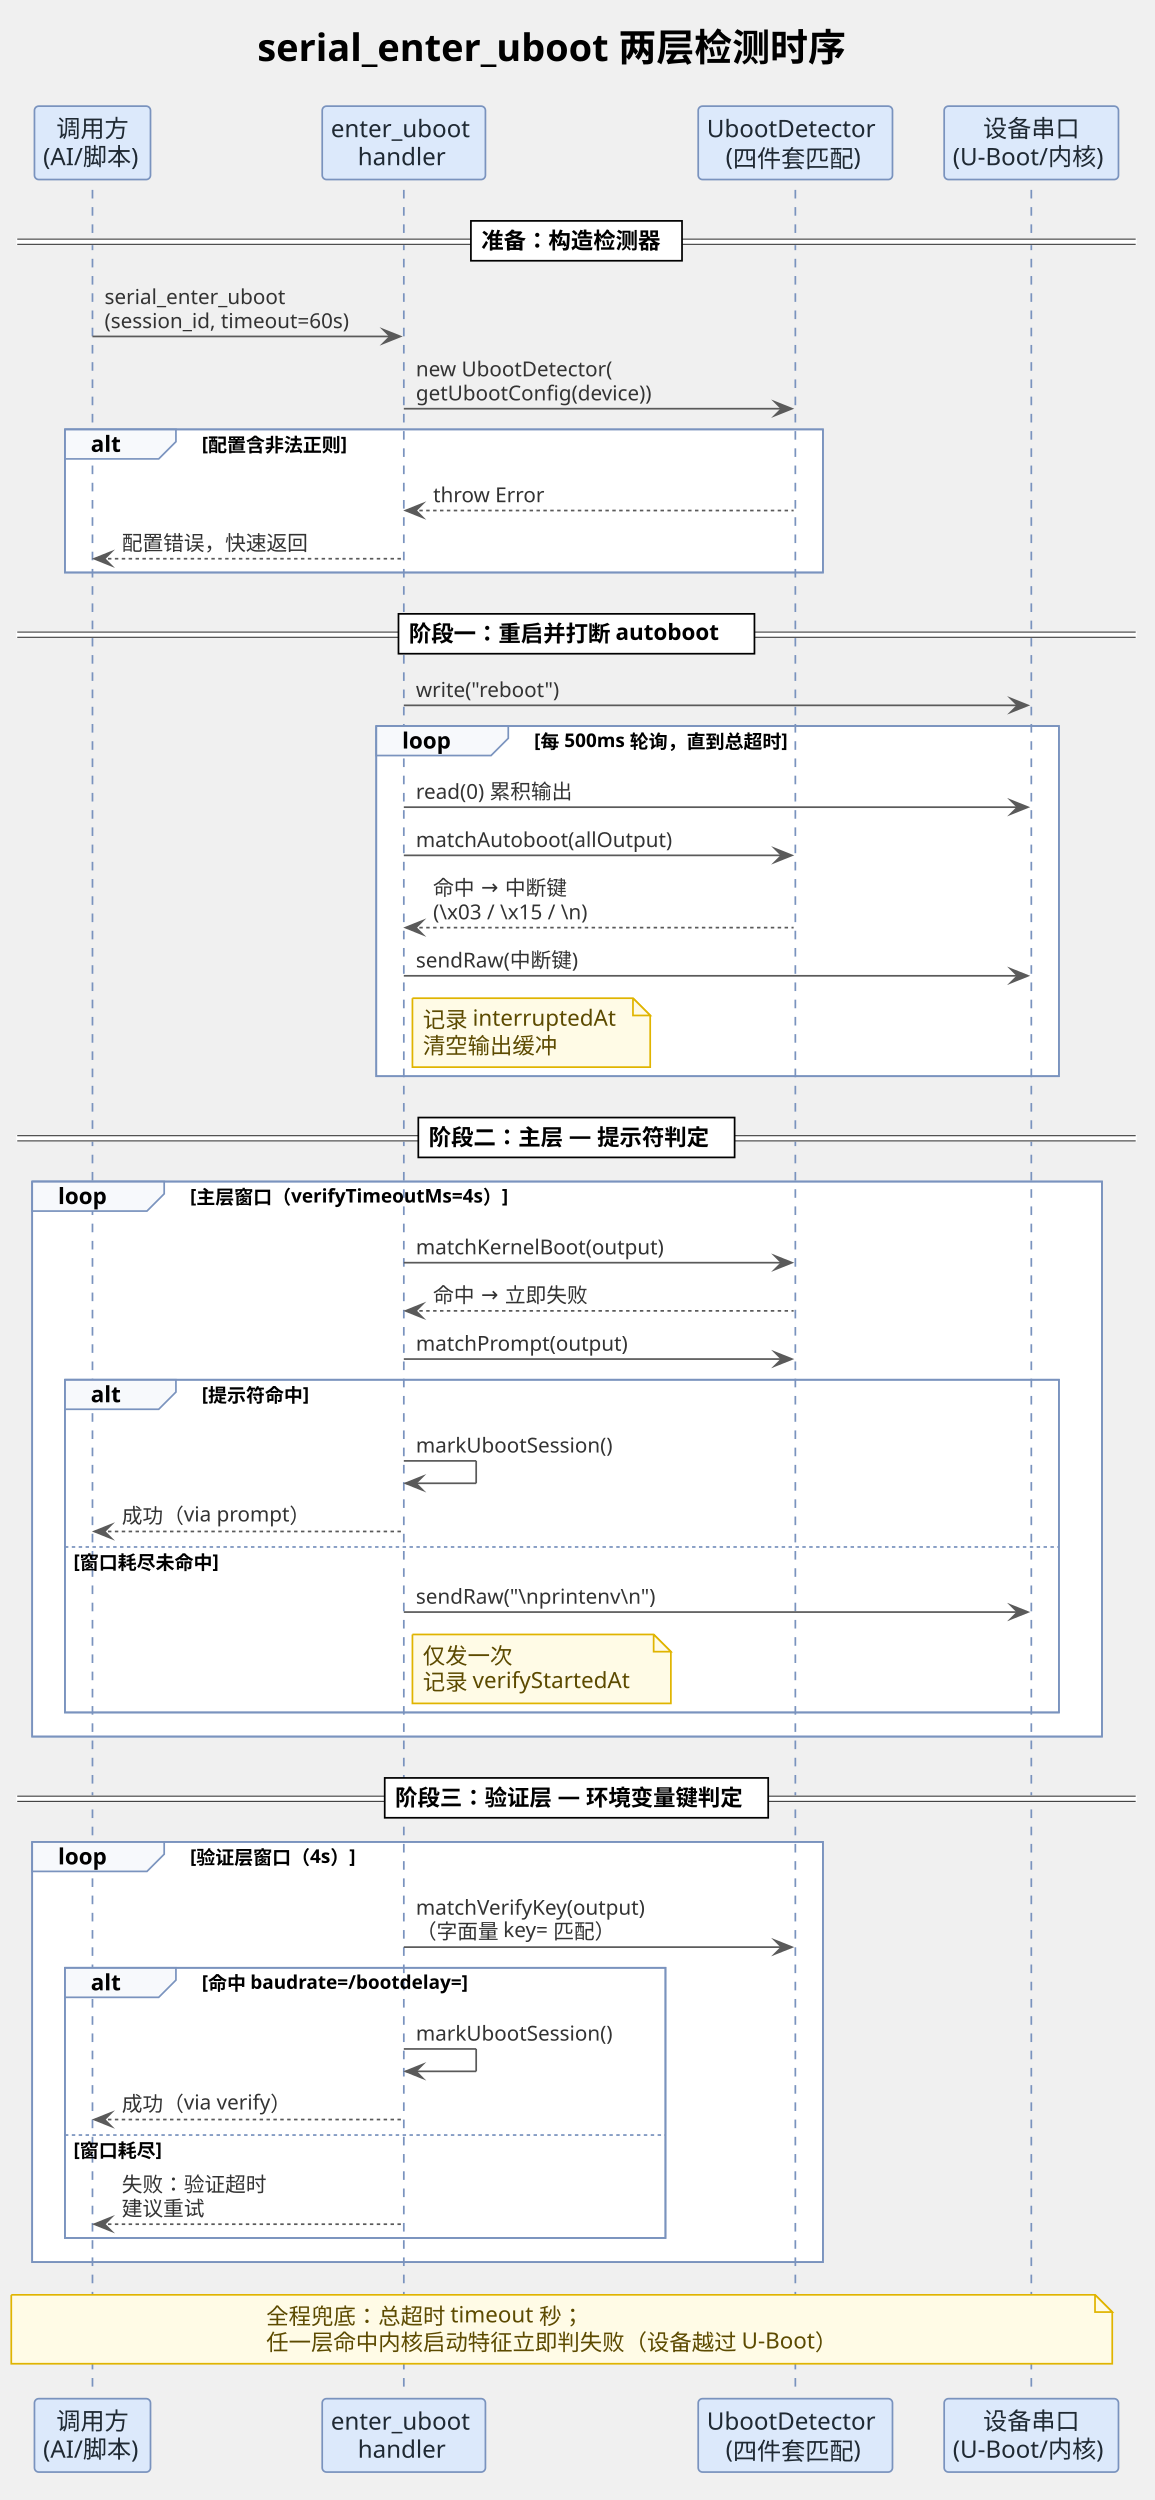
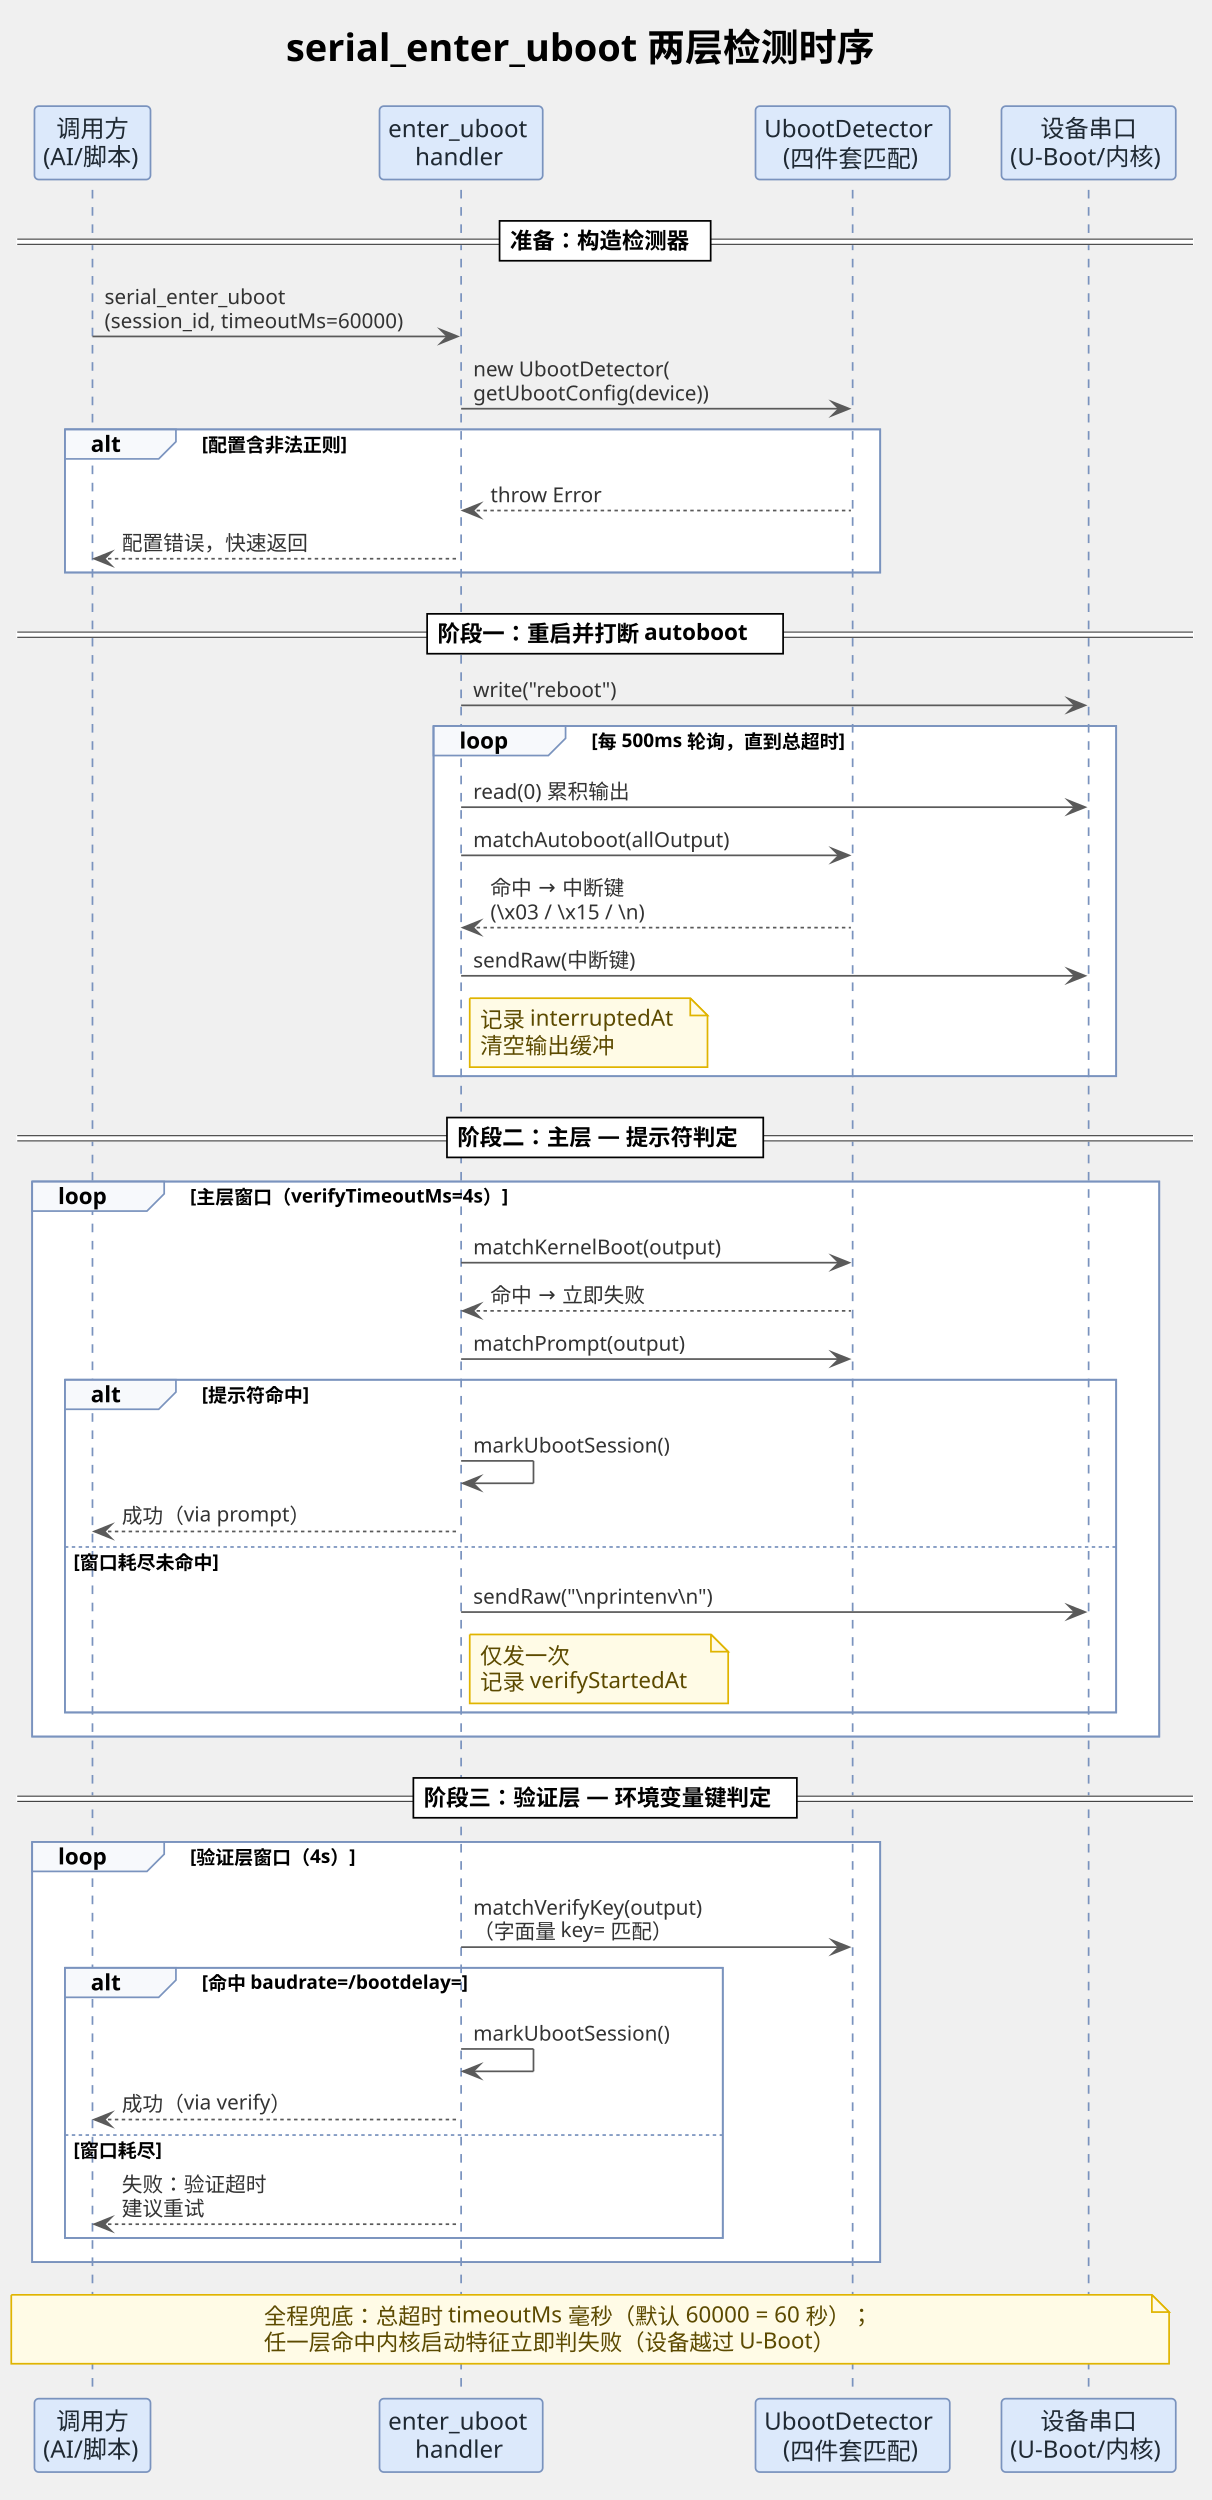
- <svg xmlns="http://www.w3.org/2000/svg" version="1.1" data-diagram-type="SEQUENCE" style="width:670px;height:1451px;background:#FFFFFF;" width="670px" height="1451px" viewBox="0 0 670 1451" zoomAndPan="magnify" preserveAspectRatio="none" contentStyleType="text/css">
+ <svg xmlns="http://www.w3.org/2000/svg" version="1.1" data-diagram-type="SEQUENCE" style="width:703px;height:1451px;background:#FFFFFF;" width="703px" height="1451px" viewBox="0 0 703 1451" zoomAndPan="magnify" preserveAspectRatio="none" contentStyleType="text/css">
  <defs />
  <g font-family="sans-serif" lengthAdjust="spacing">
    <g class="title" data-source-line="18">
-       <text x="149.342" y="35.421" fill="#000" font-size="22" textLength="369.478" font-weight="700" font-family="'Segoe UI'">serial_enter_uboot 两层检测时序</text>
+       <text x="165.971" y="35.421" fill="#000" font-size="22" textLength="369.478" font-weight="700" font-family="'Segoe UI'">serial_enter_uboot 两层检测时序</text>
    </g>
-     <rect x="37.673" y="249.211" width="439.945" height="83.07" fill="#FFF" style="stroke:#FFF;stroke-width:1;" />
-     <rect x="37.673" y="249.211" width="439.945" height="83.07" fill="none" style="stroke:#7A93BE;stroke-width:1;" />
-     <rect x="218.376" y="421.383" width="396.203" height="203.242" fill="#FFF" style="stroke:#FFF;stroke-width:1;" />
-     <rect x="218.376" y="421.383" width="396.203" height="203.242" fill="none" style="stroke:#7A93BE;stroke-width:1;" />
-     <rect x="18.673" y="685.758" width="620.906" height="322.148" fill="#FFF" style="stroke:#FFF;stroke-width:1;" />
-     <rect x="18.673" y="685.758" width="620.906" height="322.148" fill="none" style="stroke:#7A93BE;stroke-width:1;" />
-     <rect x="37.673" y="800.797" width="576.906" height="193.109" fill="#FFF" style="stroke:#FFF;stroke-width:1;" />
-     <rect x="37.673" y="800.797" width="576.906" height="193.109" fill="none" style="stroke:#7A93BE;stroke-width:1;" />
-     <rect x="18.673" y="1069.039" width="458.945" height="243.883" fill="#FFF" style="stroke:#FFF;stroke-width:1;" />
-     <rect x="18.673" y="1069.039" width="458.945" height="243.883" fill="none" style="stroke:#7A93BE;stroke-width:1;" />
-     <rect x="37.673" y="1142.109" width="348.566" height="156.813" fill="#FFF" style="stroke:#FFF;stroke-width:1;" />
-     <rect x="37.673" y="1142.109" width="348.566" height="156.813" fill="none" style="stroke:#7A93BE;stroke-width:1;" />
+     <rect x="37.673" y="249.211" width="473.203" height="83.07" fill="#FFF" style="stroke:#FFF;stroke-width:1;" />
+     <rect x="37.673" y="249.211" width="473.203" height="83.07" fill="none" style="stroke:#7A93BE;stroke-width:1;" />
+     <rect x="251.634" y="421.383" width="396.203" height="203.242" fill="#FFF" style="stroke:#FFF;stroke-width:1;" />
+     <rect x="251.634" y="421.383" width="396.203" height="203.242" fill="none" style="stroke:#7A93BE;stroke-width:1;" />
+     <rect x="18.673" y="685.758" width="654.164" height="322.148" fill="#FFF" style="stroke:#FFF;stroke-width:1;" />
+     <rect x="18.673" y="685.758" width="654.164" height="322.148" fill="none" style="stroke:#7A93BE;stroke-width:1;" />
+     <rect x="37.673" y="800.797" width="610.164" height="193.109" fill="#FFF" style="stroke:#FFF;stroke-width:1;" />
+     <rect x="37.673" y="800.797" width="610.164" height="193.109" fill="none" style="stroke:#7A93BE;stroke-width:1;" />
+     <rect x="18.673" y="1069.039" width="492.203" height="243.883" fill="#FFF" style="stroke:#FFF;stroke-width:1;" />
+     <rect x="18.673" y="1069.039" width="492.203" height="243.883" fill="none" style="stroke:#7A93BE;stroke-width:1;" />
+     <rect x="37.673" y="1142.109" width="381.824" height="156.813" fill="#FFF" style="stroke:#FFF;stroke-width:1;" />
+     <rect x="37.673" y="1142.109" width="381.824" height="156.813" fill="none" style="stroke:#7A93BE;stroke-width:1;" />
    <g>
      <rect x="50.173" y="110.203" width="8" height="1276.984" fill="#000" fill-opacity="0" />
      <line x1="53.673" y1="110.203" x2="53.673" y2="1387.188" style="stroke:#7A93BE;stroke-width:1;stroke-dasharray:5,5;" />
    </g>
    <g>
-       <rect x="230.876" y="110.203" width="8" height="1276.984" fill="#000" fill-opacity="0" />
-       <line x1="234.376" y1="110.203" x2="234.376" y2="1387.188" style="stroke:#7A93BE;stroke-width:1;stroke-dasharray:5,5;" />
+       <rect x="264.134" y="110.203" width="8" height="1276.984" fill="#000" fill-opacity="0" />
+       <line x1="267.634" y1="110.203" x2="267.634" y2="1387.188" style="stroke:#7A93BE;stroke-width:1;stroke-dasharray:5,5;" />
    </g>
    <g>
-       <rect x="458.119" y="110.203" width="8" height="1276.984" fill="#000" fill-opacity="0" />
-       <line x1="461.619" y1="110.203" x2="461.619" y2="1387.188" style="stroke:#7A93BE;stroke-width:1;stroke-dasharray:5,5;" />
+       <rect x="491.376" y="110.203" width="8" height="1276.984" fill="#000" fill-opacity="0" />
+       <line x1="494.876" y1="110.203" x2="494.876" y2="1387.188" style="stroke:#7A93BE;stroke-width:1;stroke-dasharray:5,5;" />
    </g>
    <g>
-       <rect x="595.079" y="110.203" width="8" height="1276.984" fill="#000" fill-opacity="0" />
-       <line x1="598.579" y1="110.203" x2="598.579" y2="1387.188" style="stroke:#7A93BE;stroke-width:1;stroke-dasharray:5,5;" />
+       <rect x="628.337" y="110.203" width="8" height="1276.984" fill="#000" fill-opacity="0" />
+       <line x1="631.837" y1="110.203" x2="631.837" y2="1387.188" style="stroke:#7A93BE;stroke-width:1;stroke-dasharray:5,5;" />
    </g>
    <rect x="20" y="61.609" width="67.347" height="42.594" fill="#DCE9FB" style="stroke:#7A93BE;stroke-width:1;" rx="2.5" ry="2.5" />
    <text x="32.673" y="79.604" fill="#1F2933" font-size="14" textLength="42" font-family="'Segoe UI'">调用方</text>
    <text x="25" y="95.901" fill="#1F2933" font-size="14" textLength="57.347" font-family="'Segoe UI'">(AI/脚本)</text>
-     <rect x="187.014" y="61.609" width="94.725" height="42.594" fill="#DCE9FB" style="stroke:#7A93BE;stroke-width:1;" rx="2.5" ry="2.5" />
-     <text x="192.014" y="79.604" fill="#1F2933" font-size="14" textLength="84.725" font-family="'Segoe UI'">enter_uboot</text>
-     <text x="207.641" y="95.901" fill="#1F2933" font-size="14" textLength="53.471" font-family="'Segoe UI'">handler</text>
-     <rect x="405.24" y="61.609" width="112.758" height="42.594" fill="#DCE9FB" style="stroke:#7A93BE;stroke-width:1;" rx="2.5" ry="2.5" />
-     <text x="410.24" y="79.604" fill="#1F2933" font-size="14" textLength="102.758" font-family="'Segoe UI'">UbootDetector</text>
-     <text x="421.157" y="95.901" fill="#1F2933" font-size="14" textLength="80.924" font-family="'Segoe UI'">(四件套匹配)</text>
-     <rect x="547.997" y="61.609" width="101.164" height="42.594" fill="#DCE9FB" style="stroke:#7A93BE;stroke-width:1;" rx="2.5" ry="2.5" />
-     <text x="570.58" y="79.604" fill="#1F2933" font-size="14" textLength="56" font-family="'Segoe UI'">设备串口</text>
-     <text x="552.997" y="95.901" fill="#1F2933" font-size="14" textLength="91.164" font-family="'Segoe UI'">(U-Boot/内核)</text>
+     <rect x="220.272" y="61.609" width="94.725" height="42.594" fill="#DCE9FB" style="stroke:#7A93BE;stroke-width:1;" rx="2.5" ry="2.5" />
+     <text x="225.272" y="79.604" fill="#1F2933" font-size="14" textLength="84.725" font-family="'Segoe UI'">enter_uboot</text>
+     <text x="240.899" y="95.901" fill="#1F2933" font-size="14" textLength="53.471" font-family="'Segoe UI'">handler</text>
+     <rect x="438.497" y="61.609" width="112.758" height="42.594" fill="#DCE9FB" style="stroke:#7A93BE;stroke-width:1;" rx="2.5" ry="2.5" />
+     <text x="443.497" y="79.604" fill="#1F2933" font-size="14" textLength="102.758" font-family="'Segoe UI'">UbootDetector</text>
+     <text x="454.415" y="95.901" fill="#1F2933" font-size="14" textLength="80.924" font-family="'Segoe UI'">(四件套匹配)</text>
+     <rect x="581.255" y="61.609" width="101.164" height="42.594" fill="#DCE9FB" style="stroke:#7A93BE;stroke-width:1;" rx="2.5" ry="2.5" />
+     <text x="603.837" y="79.604" fill="#1F2933" font-size="14" textLength="56" font-family="'Segoe UI'">设备串口</text>
+     <text x="586.255" y="95.901" fill="#1F2933" font-size="14" textLength="91.164" font-family="'Segoe UI'">(U-Boot/内核)</text>
    <rect x="20" y="1392.188" width="67.347" height="42.594" fill="#DCE9FB" style="stroke:#7A93BE;stroke-width:1;" rx="2.5" ry="2.5" />
    <text x="32.673" y="1410.183" fill="#1F2933" font-size="14" textLength="42" font-family="'Segoe UI'">调用方</text>
    <text x="25" y="1426.479" fill="#1F2933" font-size="14" textLength="57.347" font-family="'Segoe UI'">(AI/脚本)</text>
-     <rect x="187.014" y="1392.188" width="94.725" height="42.594" fill="#DCE9FB" style="stroke:#7A93BE;stroke-width:1;" rx="2.5" ry="2.5" />
-     <text x="192.014" y="1410.183" fill="#1F2933" font-size="14" textLength="84.725" font-family="'Segoe UI'">enter_uboot</text>
-     <text x="207.641" y="1426.479" fill="#1F2933" font-size="14" textLength="53.471" font-family="'Segoe UI'">handler</text>
-     <rect x="405.24" y="1392.188" width="112.758" height="42.594" fill="#DCE9FB" style="stroke:#7A93BE;stroke-width:1;" rx="2.5" ry="2.5" />
-     <text x="410.24" y="1410.183" fill="#1F2933" font-size="14" textLength="102.758" font-family="'Segoe UI'">UbootDetector</text>
-     <text x="421.157" y="1426.479" fill="#1F2933" font-size="14" textLength="80.924" font-family="'Segoe UI'">(四件套匹配)</text>
-     <rect x="547.997" y="1392.188" width="101.164" height="42.594" fill="#DCE9FB" style="stroke:#7A93BE;stroke-width:1;" rx="2.5" ry="2.5" />
-     <text x="570.58" y="1410.183" fill="#1F2933" font-size="14" textLength="56" font-family="'Segoe UI'">设备串口</text>
-     <text x="552.997" y="1426.479" fill="#1F2933" font-size="14" textLength="91.164" font-family="'Segoe UI'">(U-Boot/内核)</text>
-     <rect x="10" y="138.77" width="649.161" height="3" fill="#FFF" style="stroke:#FFF;stroke-width:1;" />
-     <line x1="10" y1="138.77" x2="659.161" y2="138.77" style="stroke:#000;stroke-width:0.5;" />
-     <line x1="10" y1="141.77" x2="659.161" y2="141.77" style="stroke:#000;stroke-width:0.5;" />
-     <rect x="273.318" y="128.203" width="122.526" height="23.133" fill="#FFF" style="stroke:#000;stroke-width:1;" />
-     <text x="279.318" y="144.27" fill="#000" font-size="13" textLength="104" font-weight="700" font-family="'Segoe UI'">准备：构造检测器</text>
-     <polygon points="222.376,191.273,232.376,195.273,222.376,199.273,226.376,195.273" fill="#5A5A5A" style="stroke:#5A5A5A;stroke-width:1;stroke-linejoin:miter;stroke-miterlimit:10;" />
-     <line x1="53.673" y1="195.273" x2="228.376" y2="195.273" style="stroke:#5A5A5A;stroke-width:1;" />
+     <rect x="220.272" y="1392.188" width="94.725" height="42.594" fill="#DCE9FB" style="stroke:#7A93BE;stroke-width:1;" rx="2.5" ry="2.5" />
+     <text x="225.272" y="1410.183" fill="#1F2933" font-size="14" textLength="84.725" font-family="'Segoe UI'">enter_uboot</text>
+     <text x="240.899" y="1426.479" fill="#1F2933" font-size="14" textLength="53.471" font-family="'Segoe UI'">handler</text>
+     <rect x="438.497" y="1392.188" width="112.758" height="42.594" fill="#DCE9FB" style="stroke:#7A93BE;stroke-width:1;" rx="2.5" ry="2.5" />
+     <text x="443.497" y="1410.183" fill="#1F2933" font-size="14" textLength="102.758" font-family="'Segoe UI'">UbootDetector</text>
+     <text x="454.415" y="1426.479" fill="#1F2933" font-size="14" textLength="80.924" font-family="'Segoe UI'">(四件套匹配)</text>
+     <rect x="581.255" y="1392.188" width="101.164" height="42.594" fill="#DCE9FB" style="stroke:#7A93BE;stroke-width:1;" rx="2.5" ry="2.5" />
+     <text x="603.837" y="1410.183" fill="#1F2933" font-size="14" textLength="56" font-family="'Segoe UI'">设备串口</text>
+     <text x="586.255" y="1426.479" fill="#1F2933" font-size="14" textLength="91.164" font-family="'Segoe UI'">(U-Boot/内核)</text>
+     <rect x="10" y="138.77" width="682.419" height="3" fill="#FFF" style="stroke:#FFF;stroke-width:1;" />
+     <line x1="10" y1="138.77" x2="692.419" y2="138.77" style="stroke:#000;stroke-width:0.5;" />
+     <line x1="10" y1="141.77" x2="692.419" y2="141.77" style="stroke:#000;stroke-width:0.5;" />
+     <rect x="289.947" y="128.203" width="122.526" height="23.133" fill="#FFF" style="stroke:#000;stroke-width:1;" />
+     <text x="295.947" y="144.27" fill="#000" font-size="13" textLength="104" font-weight="700" font-family="'Segoe UI'">准备：构造检测器</text>
+     <polygon points="255.634,191.273,265.634,195.273,255.634,199.273,259.634,195.273" fill="#5A5A5A" style="stroke:#5A5A5A;stroke-width:1;stroke-linejoin:miter;stroke-miterlimit:10;" />
+     <line x1="53.673" y1="195.273" x2="261.634" y2="195.273" style="stroke:#5A5A5A;stroke-width:1;" />
    <text x="60.673" y="176.475" fill="#333" font-size="12" textLength="111.211" font-family="'Segoe UI'">serial_enter_uboot</text>
-     <text x="60.673" y="190.443" fill="#333" font-size="12" textLength="156.703" font-family="'Segoe UI'">(session_id, timeout=60s)</text>
-     <polygon points="449.619,233.211,459.619,237.211,449.619,241.211,453.619,237.211" fill="#5A5A5A" style="stroke:#5A5A5A;stroke-width:1;stroke-linejoin:miter;stroke-miterlimit:10;" />
-     <line x1="234.376" y1="237.211" x2="455.619" y2="237.211" style="stroke:#5A5A5A;stroke-width:1;" />
-     <text x="241.376" y="218.412" fill="#333" font-size="12" textLength="121.377" font-family="'Segoe UI'">new UbootDetector(</text>
-     <text x="241.376" y="232.381" fill="#333" font-size="12" textLength="147.457" font-family="'Segoe UI'">getUbootConfig(device))</text>
+     <text x="60.673" y="190.443" fill="#333" font-size="12" textLength="189.961" font-family="'Segoe UI'">(session_id, timeoutMs=60000)</text>
+     <polygon points="482.876,233.211,492.876,237.211,482.876,241.211,486.876,237.211" fill="#5A5A5A" style="stroke:#5A5A5A;stroke-width:1;stroke-linejoin:miter;stroke-miterlimit:10;" />
+     <line x1="267.634" y1="237.211" x2="488.876" y2="237.211" style="stroke:#5A5A5A;stroke-width:1;" />
+     <text x="274.634" y="218.412" fill="#333" font-size="12" textLength="121.377" font-family="'Segoe UI'">new UbootDetector(</text>
+     <text x="274.634" y="232.381" fill="#333" font-size="12" textLength="147.457" font-family="'Segoe UI'">getUbootConfig(device))</text>
    <path d="M37.673,249.211 L102.116,249.211 L102.116,256.344 L92.116,266.344 L37.673,266.344 L37.673,249.211" style="stroke:#7A93BE;stroke-width:1;" fill="#F7F9FC" />
-     <rect x="37.673" y="249.211" width="439.945" height="83.07" fill="none" style="stroke:#7A93BE;stroke-width:1;" />
+     <rect x="37.673" y="249.211" width="473.203" height="83.07" fill="none" style="stroke:#7A93BE;stroke-width:1;" />
    <text x="52.673" y="262.278" fill="#000" font-size="13" textLength="19.443" font-weight="700" font-family="'Segoe UI'">alt</text>
    <text x="117.116" y="261.421" fill="#000" font-size="11" textLength="87.054" font-weight="700" font-family="'Segoe UI'">[配置含非法正则]</text>
-     <polygon points="245.376,292.313,235.376,296.313,245.376,300.313,241.376,296.313" fill="#5A5A5A" style="stroke:#5A5A5A;stroke-width:1;stroke-linejoin:miter;stroke-miterlimit:10;" />
-     <line x1="239.376" y1="296.313" x2="460.619" y2="296.313" style="stroke:#5A5A5A;stroke-width:1;stroke-dasharray:2,2;" />
-     <text x="251.376" y="291.482" fill="#333" font-size="12" textLength="67.939" font-family="'Segoe UI'">throw Error</text>
+     <polygon points="278.634,292.313,268.634,296.313,278.634,300.313,274.634,296.313" fill="#5A5A5A" style="stroke:#5A5A5A;stroke-width:1;stroke-linejoin:miter;stroke-miterlimit:10;" />
+     <line x1="272.634" y1="296.313" x2="493.876" y2="296.313" style="stroke:#5A5A5A;stroke-width:1;stroke-dasharray:2,2;" />
+     <text x="284.634" y="291.482" fill="#333" font-size="12" textLength="67.939" font-family="'Segoe UI'">throw Error</text>
    <polygon points="64.673,320.281,54.673,324.281,64.673,328.281,60.673,324.281" fill="#5A5A5A" style="stroke:#5A5A5A;stroke-width:1;stroke-linejoin:miter;stroke-miterlimit:10;" />
-     <line x1="58.673" y1="324.281" x2="233.376" y2="324.281" style="stroke:#5A5A5A;stroke-width:1;stroke-dasharray:2,2;" />
+     <line x1="58.673" y1="324.281" x2="266.634" y2="324.281" style="stroke:#5A5A5A;stroke-width:1;stroke-dasharray:2,2;" />
    <text x="70.673" y="319.451" fill="#333" font-size="12" textLength="108.001" font-family="'Segoe UI'">配置错误，快速返回</text>
-     <rect x="10" y="366.848" width="649.161" height="3" fill="#FFF" style="stroke:#FFF;stroke-width:1;" />
-     <line x1="10" y1="366.848" x2="659.161" y2="366.848" style="stroke:#000;stroke-width:0.5;" />
-     <line x1="10" y1="369.848" x2="659.161" y2="369.848" style="stroke:#000;stroke-width:0.5;" />
-     <rect x="231.277" y="356.281" width="206.607" height="23.133" fill="#FFF" style="stroke:#000;stroke-width:1;" />
-     <text x="237.277" y="372.348" fill="#000" font-size="13" textLength="188.081" font-weight="700" font-family="'Segoe UI'">阶段一：重启并打断 autoboot</text>
-     <polygon points="586.579,405.383,596.579,409.383,586.579,413.383,590.579,409.383" fill="#5A5A5A" style="stroke:#5A5A5A;stroke-width:1;stroke-linejoin:miter;stroke-miterlimit:10;" />
-     <line x1="234.376" y1="409.383" x2="592.579" y2="409.383" style="stroke:#5A5A5A;stroke-width:1;" />
-     <text x="241.376" y="404.553" fill="#333" font-size="12" textLength="89.895" font-family="'Segoe UI'">write("reboot")</text>
-     <path d="M218.376,421.383 L295,421.383 L295,428.516 L285,438.516 L218.376,438.516 L218.376,421.383" style="stroke:#7A93BE;stroke-width:1;" fill="#F7F9FC" />
-     <rect x="218.376" y="421.383" width="396.203" height="203.242" fill="none" style="stroke:#7A93BE;stroke-width:1;" />
-     <text x="233.376" y="434.45" fill="#000" font-size="13" textLength="31.624" font-weight="700" font-family="'Segoe UI'">loop</text>
-     <text x="310" y="433.593" fill="#000" font-size="11" textLength="157.684" font-weight="700" font-family="'Segoe UI'">[每 500ms 轮询，直到总超时]</text>
-     <polygon points="586.579,464.484,596.579,468.484,586.579,472.484,590.579,468.484" fill="#5A5A5A" style="stroke:#5A5A5A;stroke-width:1;stroke-linejoin:miter;stroke-miterlimit:10;" />
-     <line x1="234.376" y1="468.484" x2="592.579" y2="468.484" style="stroke:#5A5A5A;stroke-width:1;" />
-     <text x="241.376" y="463.654" fill="#333" font-size="12" textLength="96.1" font-family="'Segoe UI'">read(0) 累积输出</text>
-     <polygon points="449.619,492.453,459.619,496.453,449.619,500.453,453.619,496.453" fill="#5A5A5A" style="stroke:#5A5A5A;stroke-width:1;stroke-linejoin:miter;stroke-miterlimit:10;" />
-     <line x1="234.376" y1="496.453" x2="455.619" y2="496.453" style="stroke:#5A5A5A;stroke-width:1;" />
-     <text x="241.376" y="491.623" fill="#333" font-size="12" textLength="157.887" font-family="'Segoe UI'">matchAutoboot(allOutput)</text>
-     <polygon points="245.376,534.391,235.376,538.391,245.376,542.391,241.376,538.391" fill="#5A5A5A" style="stroke:#5A5A5A;stroke-width:1;stroke-linejoin:miter;stroke-miterlimit:10;" />
-     <line x1="239.376" y1="538.391" x2="460.619" y2="538.391" style="stroke:#5A5A5A;stroke-width:1;stroke-dasharray:2,2;" />
-     <text x="251.376" y="519.592" fill="#333" font-size="12" textLength="77.684" font-family="'Segoe UI'">命中 → 中断键</text>
-     <text x="251.376" y="533.561" fill="#333" font-size="12" textLength="97.184" font-family="'Segoe UI'">(\x03 / \x15 / \n)</text>
-     <polygon points="586.579,562.359,596.579,566.359,586.579,570.359,590.579,566.359" fill="#5A5A5A" style="stroke:#5A5A5A;stroke-width:1;stroke-linejoin:miter;stroke-miterlimit:10;" />
-     <line x1="234.376" y1="566.359" x2="592.579" y2="566.359" style="stroke:#5A5A5A;stroke-width:1;" />
-     <text x="241.376" y="561.529" fill="#333" font-size="12" textLength="99.727" font-family="'Segoe UI'">sendRaw(中断键)</text>
-     <path d="M239.376,579.359 L239.376,619.359 L377.376,619.359 L377.376,589.359 L367.376,579.359 L239.376,579.359" style="stroke:#E0B400;stroke-width:1;" fill="#FFFBE6" />
-     <path d="M367.376,579.359 L367.376,589.359 L377.376,589.359 L367.376,579.359" style="stroke:#E0B400;stroke-width:1;" fill="#FFFBE6" />
-     <text x="245.376" y="596.426" fill="#5C4A00" font-size="13" textLength="117.597" font-family="'Segoe UI'">记录 interruptedAt</text>
-     <text x="245.376" y="611.559" fill="#5C4A00" font-size="13" textLength="78" font-family="'Segoe UI'">清空输出缓冲</text>
-     <rect x="10" y="659.191" width="649.161" height="3" fill="#FFF" style="stroke:#FFF;stroke-width:1;" />
-     <line x1="10" y1="659.191" x2="659.161" y2="659.191" style="stroke:#000;stroke-width:0.5;" />
-     <line x1="10" y1="662.191" x2="659.161" y2="662.191" style="stroke:#000;stroke-width:0.5;" />
-     <rect x="242.792" y="648.625" width="183.578" height="23.133" fill="#FFF" style="stroke:#000;stroke-width:1;" />
-     <text x="248.792" y="664.692" fill="#000" font-size="13" textLength="165.052" font-weight="700" font-family="'Segoe UI'">阶段二：主层 — 提示符判定</text>
+     <rect x="10" y="366.848" width="682.419" height="3" fill="#FFF" style="stroke:#FFF;stroke-width:1;" />
+     <line x1="10" y1="366.848" x2="692.419" y2="366.848" style="stroke:#000;stroke-width:0.5;" />
+     <line x1="10" y1="369.848" x2="692.419" y2="369.848" style="stroke:#000;stroke-width:0.5;" />
+     <rect x="247.906" y="356.281" width="206.607" height="23.133" fill="#FFF" style="stroke:#000;stroke-width:1;" />
+     <text x="253.906" y="372.348" fill="#000" font-size="13" textLength="188.081" font-weight="700" font-family="'Segoe UI'">阶段一：重启并打断 autoboot</text>
+     <polygon points="619.837,405.383,629.837,409.383,619.837,413.383,623.837,409.383" fill="#5A5A5A" style="stroke:#5A5A5A;stroke-width:1;stroke-linejoin:miter;stroke-miterlimit:10;" />
+     <line x1="267.634" y1="409.383" x2="625.837" y2="409.383" style="stroke:#5A5A5A;stroke-width:1;" />
+     <text x="274.634" y="404.553" fill="#333" font-size="12" textLength="89.895" font-family="'Segoe UI'">write("reboot")</text>
+     <path d="M251.634,421.383 L328.258,421.383 L328.258,428.516 L318.258,438.516 L251.634,438.516 L251.634,421.383" style="stroke:#7A93BE;stroke-width:1;" fill="#F7F9FC" />
+     <rect x="251.634" y="421.383" width="396.203" height="203.242" fill="none" style="stroke:#7A93BE;stroke-width:1;" />
+     <text x="266.634" y="434.45" fill="#000" font-size="13" textLength="31.624" font-weight="700" font-family="'Segoe UI'">loop</text>
+     <text x="343.258" y="433.593" fill="#000" font-size="11" textLength="157.684" font-weight="700" font-family="'Segoe UI'">[每 500ms 轮询，直到总超时]</text>
+     <polygon points="619.837,464.484,629.837,468.484,619.837,472.484,623.837,468.484" fill="#5A5A5A" style="stroke:#5A5A5A;stroke-width:1;stroke-linejoin:miter;stroke-miterlimit:10;" />
+     <line x1="267.634" y1="468.484" x2="625.837" y2="468.484" style="stroke:#5A5A5A;stroke-width:1;" />
+     <text x="274.634" y="463.654" fill="#333" font-size="12" textLength="96.1" font-family="'Segoe UI'">read(0) 累积输出</text>
+     <polygon points="482.876,492.453,492.876,496.453,482.876,500.453,486.876,496.453" fill="#5A5A5A" style="stroke:#5A5A5A;stroke-width:1;stroke-linejoin:miter;stroke-miterlimit:10;" />
+     <line x1="267.634" y1="496.453" x2="488.876" y2="496.453" style="stroke:#5A5A5A;stroke-width:1;" />
+     <text x="274.634" y="491.623" fill="#333" font-size="12" textLength="157.887" font-family="'Segoe UI'">matchAutoboot(allOutput)</text>
+     <polygon points="278.634,534.391,268.634,538.391,278.634,542.391,274.634,538.391" fill="#5A5A5A" style="stroke:#5A5A5A;stroke-width:1;stroke-linejoin:miter;stroke-miterlimit:10;" />
+     <line x1="272.634" y1="538.391" x2="493.876" y2="538.391" style="stroke:#5A5A5A;stroke-width:1;stroke-dasharray:2,2;" />
+     <text x="284.634" y="519.592" fill="#333" font-size="12" textLength="77.684" font-family="'Segoe UI'">命中 → 中断键</text>
+     <text x="284.634" y="533.561" fill="#333" font-size="12" textLength="97.184" font-family="'Segoe UI'">(\x03 / \x15 / \n)</text>
+     <polygon points="619.837,562.359,629.837,566.359,619.837,570.359,623.837,566.359" fill="#5A5A5A" style="stroke:#5A5A5A;stroke-width:1;stroke-linejoin:miter;stroke-miterlimit:10;" />
+     <line x1="267.634" y1="566.359" x2="625.837" y2="566.359" style="stroke:#5A5A5A;stroke-width:1;" />
+     <text x="274.634" y="561.529" fill="#333" font-size="12" textLength="99.727" font-family="'Segoe UI'">sendRaw(中断键)</text>
+     <path d="M272.634,579.359 L272.634,619.359 L410.634,619.359 L410.634,589.359 L400.634,579.359 L272.634,579.359" style="stroke:#E0B400;stroke-width:1;" fill="#FFFBE6" />
+     <path d="M400.634,579.359 L400.634,589.359 L410.634,589.359 L400.634,579.359" style="stroke:#E0B400;stroke-width:1;" fill="#FFFBE6" />
+     <text x="278.634" y="596.426" fill="#5C4A00" font-size="13" textLength="117.597" font-family="'Segoe UI'">记录 interruptedAt</text>
+     <text x="278.634" y="611.559" fill="#5C4A00" font-size="13" textLength="78" font-family="'Segoe UI'">清空输出缓冲</text>
+     <rect x="10" y="659.191" width="682.419" height="3" fill="#FFF" style="stroke:#FFF;stroke-width:1;" />
+     <line x1="10" y1="659.191" x2="692.419" y2="659.191" style="stroke:#000;stroke-width:0.5;" />
+     <line x1="10" y1="662.191" x2="692.419" y2="662.191" style="stroke:#000;stroke-width:0.5;" />
+     <rect x="259.421" y="648.625" width="183.578" height="23.133" fill="#FFF" style="stroke:#000;stroke-width:1;" />
+     <text x="265.421" y="664.692" fill="#000" font-size="13" textLength="165.052" font-weight="700" font-family="'Segoe UI'">阶段二：主层 — 提示符判定</text>
    <path d="M18.673,685.758 L95.297,685.758 L95.297,692.891 L85.297,702.891 L18.673,702.891 L18.673,685.758" style="stroke:#7A93BE;stroke-width:1;" fill="#F7F9FC" />
-     <rect x="18.673" y="685.758" width="620.906" height="322.148" fill="none" style="stroke:#7A93BE;stroke-width:1;" />
+     <rect x="18.673" y="685.758" width="654.164" height="322.148" fill="none" style="stroke:#7A93BE;stroke-width:1;" />
    <text x="33.673" y="698.825" fill="#000" font-size="13" textLength="31.624" font-weight="700" font-family="'Segoe UI'">loop</text>
    <text x="110.297" y="697.968" fill="#000" font-size="11" textLength="203.591" font-weight="700" font-family="'Segoe UI'">[主层窗口（verifyTimeoutMs=4s）]</text>
-     <polygon points="449.619,728.859,459.619,732.859,449.619,736.859,453.619,732.859" fill="#5A5A5A" style="stroke:#5A5A5A;stroke-width:1;stroke-linejoin:miter;stroke-miterlimit:10;" />
-     <line x1="234.376" y1="732.859" x2="455.619" y2="732.859" style="stroke:#5A5A5A;stroke-width:1;" />
-     <text x="241.376" y="728.029" fill="#333" font-size="12" textLength="153.023" font-family="'Segoe UI'">matchKernelBoot(output)</text>
-     <polygon points="245.376,756.828,235.376,760.828,245.376,764.828,241.376,760.828" fill="#5A5A5A" style="stroke:#5A5A5A;stroke-width:1;stroke-linejoin:miter;stroke-miterlimit:10;" />
-     <line x1="239.376" y1="760.828" x2="460.619" y2="760.828" style="stroke:#5A5A5A;stroke-width:1;stroke-dasharray:2,2;" />
-     <text x="251.376" y="755.998" fill="#333" font-size="12" textLength="89.684" font-family="'Segoe UI'">命中 → 立即失败</text>
-     <polygon points="449.619,784.797,459.619,788.797,449.619,792.797,453.619,788.797" fill="#5A5A5A" style="stroke:#5A5A5A;stroke-width:1;stroke-linejoin:miter;stroke-miterlimit:10;" />
-     <line x1="234.376" y1="788.797" x2="455.619" y2="788.797" style="stroke:#5A5A5A;stroke-width:1;" />
-     <text x="241.376" y="783.967" fill="#333" font-size="12" textLength="130.418" font-family="'Segoe UI'">matchPrompt(output)</text>
+     <polygon points="482.876,728.859,492.876,732.859,482.876,736.859,486.876,732.859" fill="#5A5A5A" style="stroke:#5A5A5A;stroke-width:1;stroke-linejoin:miter;stroke-miterlimit:10;" />
+     <line x1="267.634" y1="732.859" x2="488.876" y2="732.859" style="stroke:#5A5A5A;stroke-width:1;" />
+     <text x="274.634" y="728.029" fill="#333" font-size="12" textLength="153.023" font-family="'Segoe UI'">matchKernelBoot(output)</text>
+     <polygon points="278.634,756.828,268.634,760.828,278.634,764.828,274.634,760.828" fill="#5A5A5A" style="stroke:#5A5A5A;stroke-width:1;stroke-linejoin:miter;stroke-miterlimit:10;" />
+     <line x1="272.634" y1="760.828" x2="493.876" y2="760.828" style="stroke:#5A5A5A;stroke-width:1;stroke-dasharray:2,2;" />
+     <text x="284.634" y="755.998" fill="#333" font-size="12" textLength="89.684" font-family="'Segoe UI'">命中 → 立即失败</text>
+     <polygon points="482.876,784.797,492.876,788.797,482.876,792.797,486.876,788.797" fill="#5A5A5A" style="stroke:#5A5A5A;stroke-width:1;stroke-linejoin:miter;stroke-miterlimit:10;" />
+     <line x1="267.634" y1="788.797" x2="488.876" y2="788.797" style="stroke:#5A5A5A;stroke-width:1;" />
+     <text x="274.634" y="783.967" fill="#333" font-size="12" textLength="130.418" font-family="'Segoe UI'">matchPrompt(output)</text>
    <path d="M37.673,800.797 L102.116,800.797 L102.116,807.93 L92.116,817.93 L37.673,817.93 L37.673,800.797" style="stroke:#7A93BE;stroke-width:1;" fill="#F7F9FC" />
-     <rect x="37.673" y="800.797" width="576.906" height="193.109" fill="none" style="stroke:#7A93BE;stroke-width:1;" />
+     <rect x="37.673" y="800.797" width="610.164" height="193.109" fill="none" style="stroke:#7A93BE;stroke-width:1;" />
    <text x="52.673" y="813.864" fill="#000" font-size="13" textLength="19.443" font-weight="700" font-family="'Segoe UI'">alt</text>
    <text x="117.116" y="813.007" fill="#000" font-size="11" textLength="65.054" font-weight="700" font-family="'Segoe UI'">[提示符命中]</text>
-     <line x1="234.376" y1="847.898" x2="276.376" y2="847.898" style="stroke:#5A5A5A;stroke-width:1;" />
-     <line x1="276.376" y1="847.898" x2="276.376" y2="860.898" style="stroke:#5A5A5A;stroke-width:1;" />
-     <line x1="235.376" y1="860.898" x2="276.376" y2="860.898" style="stroke:#5A5A5A;stroke-width:1;" />
-     <polygon points="245.376,856.898,235.376,860.898,245.376,864.898,241.376,860.898" fill="#5A5A5A" style="stroke:#5A5A5A;stroke-width:1;stroke-linejoin:miter;stroke-miterlimit:10;" />
-     <text x="241.376" y="843.068" fill="#333" font-size="12" textLength="121.863" font-family="'Segoe UI'">markUbootSession()</text>
+     <line x1="267.634" y1="847.898" x2="309.634" y2="847.898" style="stroke:#5A5A5A;stroke-width:1;" />
+     <line x1="309.634" y1="847.898" x2="309.634" y2="860.898" style="stroke:#5A5A5A;stroke-width:1;" />
+     <line x1="268.634" y1="860.898" x2="309.634" y2="860.898" style="stroke:#5A5A5A;stroke-width:1;" />
+     <polygon points="278.634,856.898,268.634,860.898,278.634,864.898,274.634,860.898" fill="#5A5A5A" style="stroke:#5A5A5A;stroke-width:1;stroke-linejoin:miter;stroke-miterlimit:10;" />
+     <text x="274.634" y="843.068" fill="#333" font-size="12" textLength="121.863" font-family="'Segoe UI'">markUbootSession()</text>
    <polygon points="64.673,884.867,54.673,888.867,64.673,892.867,60.673,888.867" fill="#5A5A5A" style="stroke:#5A5A5A;stroke-width:1;stroke-linejoin:miter;stroke-miterlimit:10;" />
-     <line x1="58.673" y1="888.867" x2="233.376" y2="888.867" style="stroke:#5A5A5A;stroke-width:1;stroke-dasharray:2,2;" />
+     <line x1="58.673" y1="888.867" x2="266.634" y2="888.867" style="stroke:#5A5A5A;stroke-width:1;stroke-dasharray:2,2;" />
    <text x="70.673" y="884.037" fill="#333" font-size="12" textLength="113.508" font-family="'Segoe UI'">成功（via prompt）</text>
-     <line x1="37.673" y1="897.867" x2="614.579" y2="897.867" style="stroke:#7A93BE;stroke-width:1;stroke-dasharray:2,2;" />
+     <line x1="37.673" y1="897.867" x2="647.837" y2="897.867" style="stroke:#7A93BE;stroke-width:1;stroke-dasharray:2,2;" />
    <text x="42.673" y="910.078" fill="#000" font-size="11" textLength="87.054" font-weight="700" font-family="'Segoe UI'">[窗口耗尽未命中]</text>
-     <polygon points="586.579,931.641,596.579,935.641,586.579,939.641,590.579,935.641" fill="#5A5A5A" style="stroke:#5A5A5A;stroke-width:1;stroke-linejoin:miter;stroke-miterlimit:10;" />
-     <line x1="234.376" y1="935.641" x2="592.579" y2="935.641" style="stroke:#5A5A5A;stroke-width:1;" />
-     <text x="241.376" y="930.811" fill="#333" font-size="12" textLength="148.348" font-family="'Segoe UI'">sendRaw("\nprintenv\n")</text>
-     <path d="M239.376,948.641 L239.376,988.641 L389.376,988.641 L389.376,958.641 L379.376,948.641 L239.376,948.641" style="stroke:#E0B400;stroke-width:1;" fill="#FFFBE6" />
-     <path d="M379.376,948.641 L379.376,958.641 L389.376,958.641 L379.376,948.641" style="stroke:#E0B400;stroke-width:1;" fill="#FFFBE6" />
-     <text x="245.376" y="965.708" fill="#5C4A00" font-size="13" textLength="52" font-family="'Segoe UI'">仅发一次</text>
-     <text x="245.376" y="980.84" fill="#5C4A00" font-size="13" textLength="129.048" font-family="'Segoe UI'">记录 verifyStartedAt</text>
-     <rect x="10" y="1042.473" width="649.161" height="3" fill="#FFF" style="stroke:#FFF;stroke-width:1;" />
-     <line x1="10" y1="1042.473" x2="659.161" y2="1042.473" style="stroke:#000;stroke-width:0.5;" />
-     <line x1="10" y1="1045.473" x2="659.161" y2="1045.473" style="stroke:#000;stroke-width:0.5;" />
-     <rect x="223.292" y="1031.906" width="222.578" height="23.133" fill="#FFF" style="stroke:#000;stroke-width:1;" />
-     <text x="229.292" y="1047.973" fill="#000" font-size="13" textLength="204.052" font-weight="700" font-family="'Segoe UI'">阶段三：验证层 — 环境变量键判定</text>
+     <polygon points="619.837,931.641,629.837,935.641,619.837,939.641,623.837,935.641" fill="#5A5A5A" style="stroke:#5A5A5A;stroke-width:1;stroke-linejoin:miter;stroke-miterlimit:10;" />
+     <line x1="267.634" y1="935.641" x2="625.837" y2="935.641" style="stroke:#5A5A5A;stroke-width:1;" />
+     <text x="274.634" y="930.811" fill="#333" font-size="12" textLength="148.348" font-family="'Segoe UI'">sendRaw("\nprintenv\n")</text>
+     <path d="M272.634,948.641 L272.634,988.641 L422.634,988.641 L422.634,958.641 L412.634,948.641 L272.634,948.641" style="stroke:#E0B400;stroke-width:1;" fill="#FFFBE6" />
+     <path d="M412.634,948.641 L412.634,958.641 L422.634,958.641 L412.634,948.641" style="stroke:#E0B400;stroke-width:1;" fill="#FFFBE6" />
+     <text x="278.634" y="965.708" fill="#5C4A00" font-size="13" textLength="52" font-family="'Segoe UI'">仅发一次</text>
+     <text x="278.634" y="980.84" fill="#5C4A00" font-size="13" textLength="129.048" font-family="'Segoe UI'">记录 verifyStartedAt</text>
+     <rect x="10" y="1042.473" width="682.419" height="3" fill="#FFF" style="stroke:#FFF;stroke-width:1;" />
+     <line x1="10" y1="1042.473" x2="692.419" y2="1042.473" style="stroke:#000;stroke-width:0.5;" />
+     <line x1="10" y1="1045.473" x2="692.419" y2="1045.473" style="stroke:#000;stroke-width:0.5;" />
+     <rect x="239.921" y="1031.906" width="222.578" height="23.133" fill="#FFF" style="stroke:#000;stroke-width:1;" />
+     <text x="245.921" y="1047.973" fill="#000" font-size="13" textLength="204.052" font-weight="700" font-family="'Segoe UI'">阶段三：验证层 — 环境变量键判定</text>
    <path d="M18.673,1069.039 L95.297,1069.039 L95.297,1076.172 L85.297,1086.172 L18.673,1086.172 L18.673,1069.039" style="stroke:#7A93BE;stroke-width:1;" fill="#F7F9FC" />
-     <rect x="18.673" y="1069.039" width="458.945" height="243.883" fill="none" style="stroke:#7A93BE;stroke-width:1;" />
+     <rect x="18.673" y="1069.039" width="492.203" height="243.883" fill="none" style="stroke:#7A93BE;stroke-width:1;" />
    <text x="33.673" y="1082.106" fill="#000" font-size="13" textLength="31.624" font-weight="700" font-family="'Segoe UI'">loop</text>
    <text x="110.297" y="1081.25" fill="#000" font-size="11" textLength="101.255" font-weight="700" font-family="'Segoe UI'">[验证层窗口（4s）]</text>
-     <polygon points="449.619,1126.109,459.619,1130.109,449.619,1134.109,453.619,1130.109" fill="#5A5A5A" style="stroke:#5A5A5A;stroke-width:1;stroke-linejoin:miter;stroke-miterlimit:10;" />
-     <line x1="234.376" y1="1130.109" x2="455.619" y2="1130.109" style="stroke:#5A5A5A;stroke-width:1;" />
-     <text x="241.376" y="1111.311" fill="#333" font-size="12" textLength="144.434" font-family="'Segoe UI'">matchVerifyKey(output)</text>
-     <text x="241.376" y="1125.279" fill="#333" font-size="12" textLength="123.118" font-family="'Segoe UI'">（字面量 key= 匹配）</text>
+     <polygon points="482.876,1126.109,492.876,1130.109,482.876,1134.109,486.876,1130.109" fill="#5A5A5A" style="stroke:#5A5A5A;stroke-width:1;stroke-linejoin:miter;stroke-miterlimit:10;" />
+     <line x1="267.634" y1="1130.109" x2="488.876" y2="1130.109" style="stroke:#5A5A5A;stroke-width:1;" />
+     <text x="274.634" y="1111.311" fill="#333" font-size="12" textLength="144.434" font-family="'Segoe UI'">matchVerifyKey(output)</text>
+     <text x="274.634" y="1125.279" fill="#333" font-size="12" textLength="123.118" font-family="'Segoe UI'">（字面量 key= 匹配）</text>
    <path d="M37.673,1142.109 L102.116,1142.109 L102.116,1149.242 L92.116,1159.242 L37.673,1159.242 L37.673,1142.109" style="stroke:#7A93BE;stroke-width:1;" fill="#F7F9FC" />
-     <rect x="37.673" y="1142.109" width="348.566" height="156.813" fill="none" style="stroke:#7A93BE;stroke-width:1;" />
+     <rect x="37.673" y="1142.109" width="381.824" height="156.813" fill="none" style="stroke:#7A93BE;stroke-width:1;" />
    <text x="52.673" y="1155.176" fill="#000" font-size="13" textLength="19.443" font-weight="700" font-family="'Segoe UI'">alt</text>
    <text x="117.116" y="1154.32" fill="#000" font-size="11" textLength="176.848" font-weight="700" font-family="'Segoe UI'">[命中 baudrate=/bootdelay=]</text>
-     <line x1="234.376" y1="1189.211" x2="276.376" y2="1189.211" style="stroke:#5A5A5A;stroke-width:1;" />
-     <line x1="276.376" y1="1189.211" x2="276.376" y2="1202.211" style="stroke:#5A5A5A;stroke-width:1;" />
-     <line x1="235.376" y1="1202.211" x2="276.376" y2="1202.211" style="stroke:#5A5A5A;stroke-width:1;" />
-     <polygon points="245.376,1198.211,235.376,1202.211,245.376,1206.211,241.376,1202.211" fill="#5A5A5A" style="stroke:#5A5A5A;stroke-width:1;stroke-linejoin:miter;stroke-miterlimit:10;" />
-     <text x="241.376" y="1184.381" fill="#333" font-size="12" textLength="121.863" font-family="'Segoe UI'">markUbootSession()</text>
+     <line x1="267.634" y1="1189.211" x2="309.634" y2="1189.211" style="stroke:#5A5A5A;stroke-width:1;" />
+     <line x1="309.634" y1="1189.211" x2="309.634" y2="1202.211" style="stroke:#5A5A5A;stroke-width:1;" />
+     <line x1="268.634" y1="1202.211" x2="309.634" y2="1202.211" style="stroke:#5A5A5A;stroke-width:1;" />
+     <polygon points="278.634,1198.211,268.634,1202.211,278.634,1206.211,274.634,1202.211" fill="#5A5A5A" style="stroke:#5A5A5A;stroke-width:1;stroke-linejoin:miter;stroke-miterlimit:10;" />
+     <text x="274.634" y="1184.381" fill="#333" font-size="12" textLength="121.863" font-family="'Segoe UI'">markUbootSession()</text>
    <polygon points="64.673,1226.18,54.673,1230.18,64.673,1234.18,60.673,1230.18" fill="#5A5A5A" style="stroke:#5A5A5A;stroke-width:1;stroke-linejoin:miter;stroke-miterlimit:10;" />
-     <line x1="58.673" y1="1230.18" x2="233.376" y2="1230.18" style="stroke:#5A5A5A;stroke-width:1;stroke-dasharray:2,2;" />
+     <line x1="58.673" y1="1230.18" x2="266.634" y2="1230.18" style="stroke:#5A5A5A;stroke-width:1;stroke-dasharray:2,2;" />
    <text x="70.673" y="1225.35" fill="#333" font-size="12" textLength="103.682" font-family="'Segoe UI'">成功（via verify）</text>
-     <line x1="37.673" y1="1239.18" x2="386.24" y2="1239.18" style="stroke:#7A93BE;stroke-width:1;stroke-dasharray:2,2;" />
+     <line x1="37.673" y1="1239.18" x2="419.497" y2="1239.18" style="stroke:#7A93BE;stroke-width:1;stroke-dasharray:2,2;" />
    <text x="42.673" y="1251.39" fill="#000" font-size="11" textLength="54.054" font-weight="700" font-family="'Segoe UI'">[窗口耗尽]</text>
    <polygon points="64.673,1286.922,54.673,1290.922,64.673,1294.922,60.673,1290.922" fill="#5A5A5A" style="stroke:#5A5A5A;stroke-width:1;stroke-linejoin:miter;stroke-miterlimit:10;" />
-     <line x1="58.673" y1="1290.922" x2="233.376" y2="1290.922" style="stroke:#5A5A5A;stroke-width:1;stroke-dasharray:2,2;" />
+     <line x1="58.673" y1="1290.922" x2="266.634" y2="1290.922" style="stroke:#5A5A5A;stroke-width:1;stroke-dasharray:2,2;" />
    <text x="70.673" y="1272.123" fill="#333" font-size="12" textLength="84.001" font-family="'Segoe UI'">失败：验证超时</text>
    <text x="70.673" y="1286.092" fill="#333" font-size="12" textLength="48" font-family="'Segoe UI'">建议重试</text>
-     <path d="M6.546,1331.922 L6.546,1371.922 L645.546,1371.922 L645.546,1341.922 L635.546,1331.922 L6.546,1331.922" style="stroke:#E0B400;stroke-width:1;" fill="#FFFBE6" />
-     <path d="M635.546,1331.922 L635.546,1341.922 L645.546,1341.922 L635.546,1331.922" style="stroke:#E0B400;stroke-width:1;" fill="#FFFBE6" />
-     <text x="154.496" y="1348.989" fill="#5C4A00" font-size="13" textLength="188.925" font-family="'Segoe UI'">全程兜底：总超时 timeout 秒；</text>
-     <text x="154.496" y="1364.122" fill="#5C4A00" font-size="13" textLength="334.262" font-family="'Segoe UI'">任一层命中内核启动特征立即判失败（设备越过 U-Boot）</text>
+     <path d="M6.546,1331.922 L6.546,1371.922 L678.546,1371.922 L678.546,1341.922 L668.546,1331.922 L6.546,1331.922" style="stroke:#E0B400;stroke-width:1;" fill="#FFFBE6" />
+     <path d="M668.546,1331.922 L668.546,1341.922 L678.546,1341.922 L668.546,1331.922" style="stroke:#E0B400;stroke-width:1;" fill="#FFFBE6" />
+     <text x="153.138" y="1348.989" fill="#5C4A00" font-size="13" textLength="370.234" font-family="'Segoe UI'">全程兜底：总超时 timeoutMs 毫秒（默认 60000 = 60 秒）；</text>
+     <text x="153.138" y="1364.122" fill="#5C4A00" font-size="13" textLength="334.262" font-family="'Segoe UI'">任一层命中内核启动特征立即判失败（设备越过 U-Boot）</text>
  </g>
</svg>
